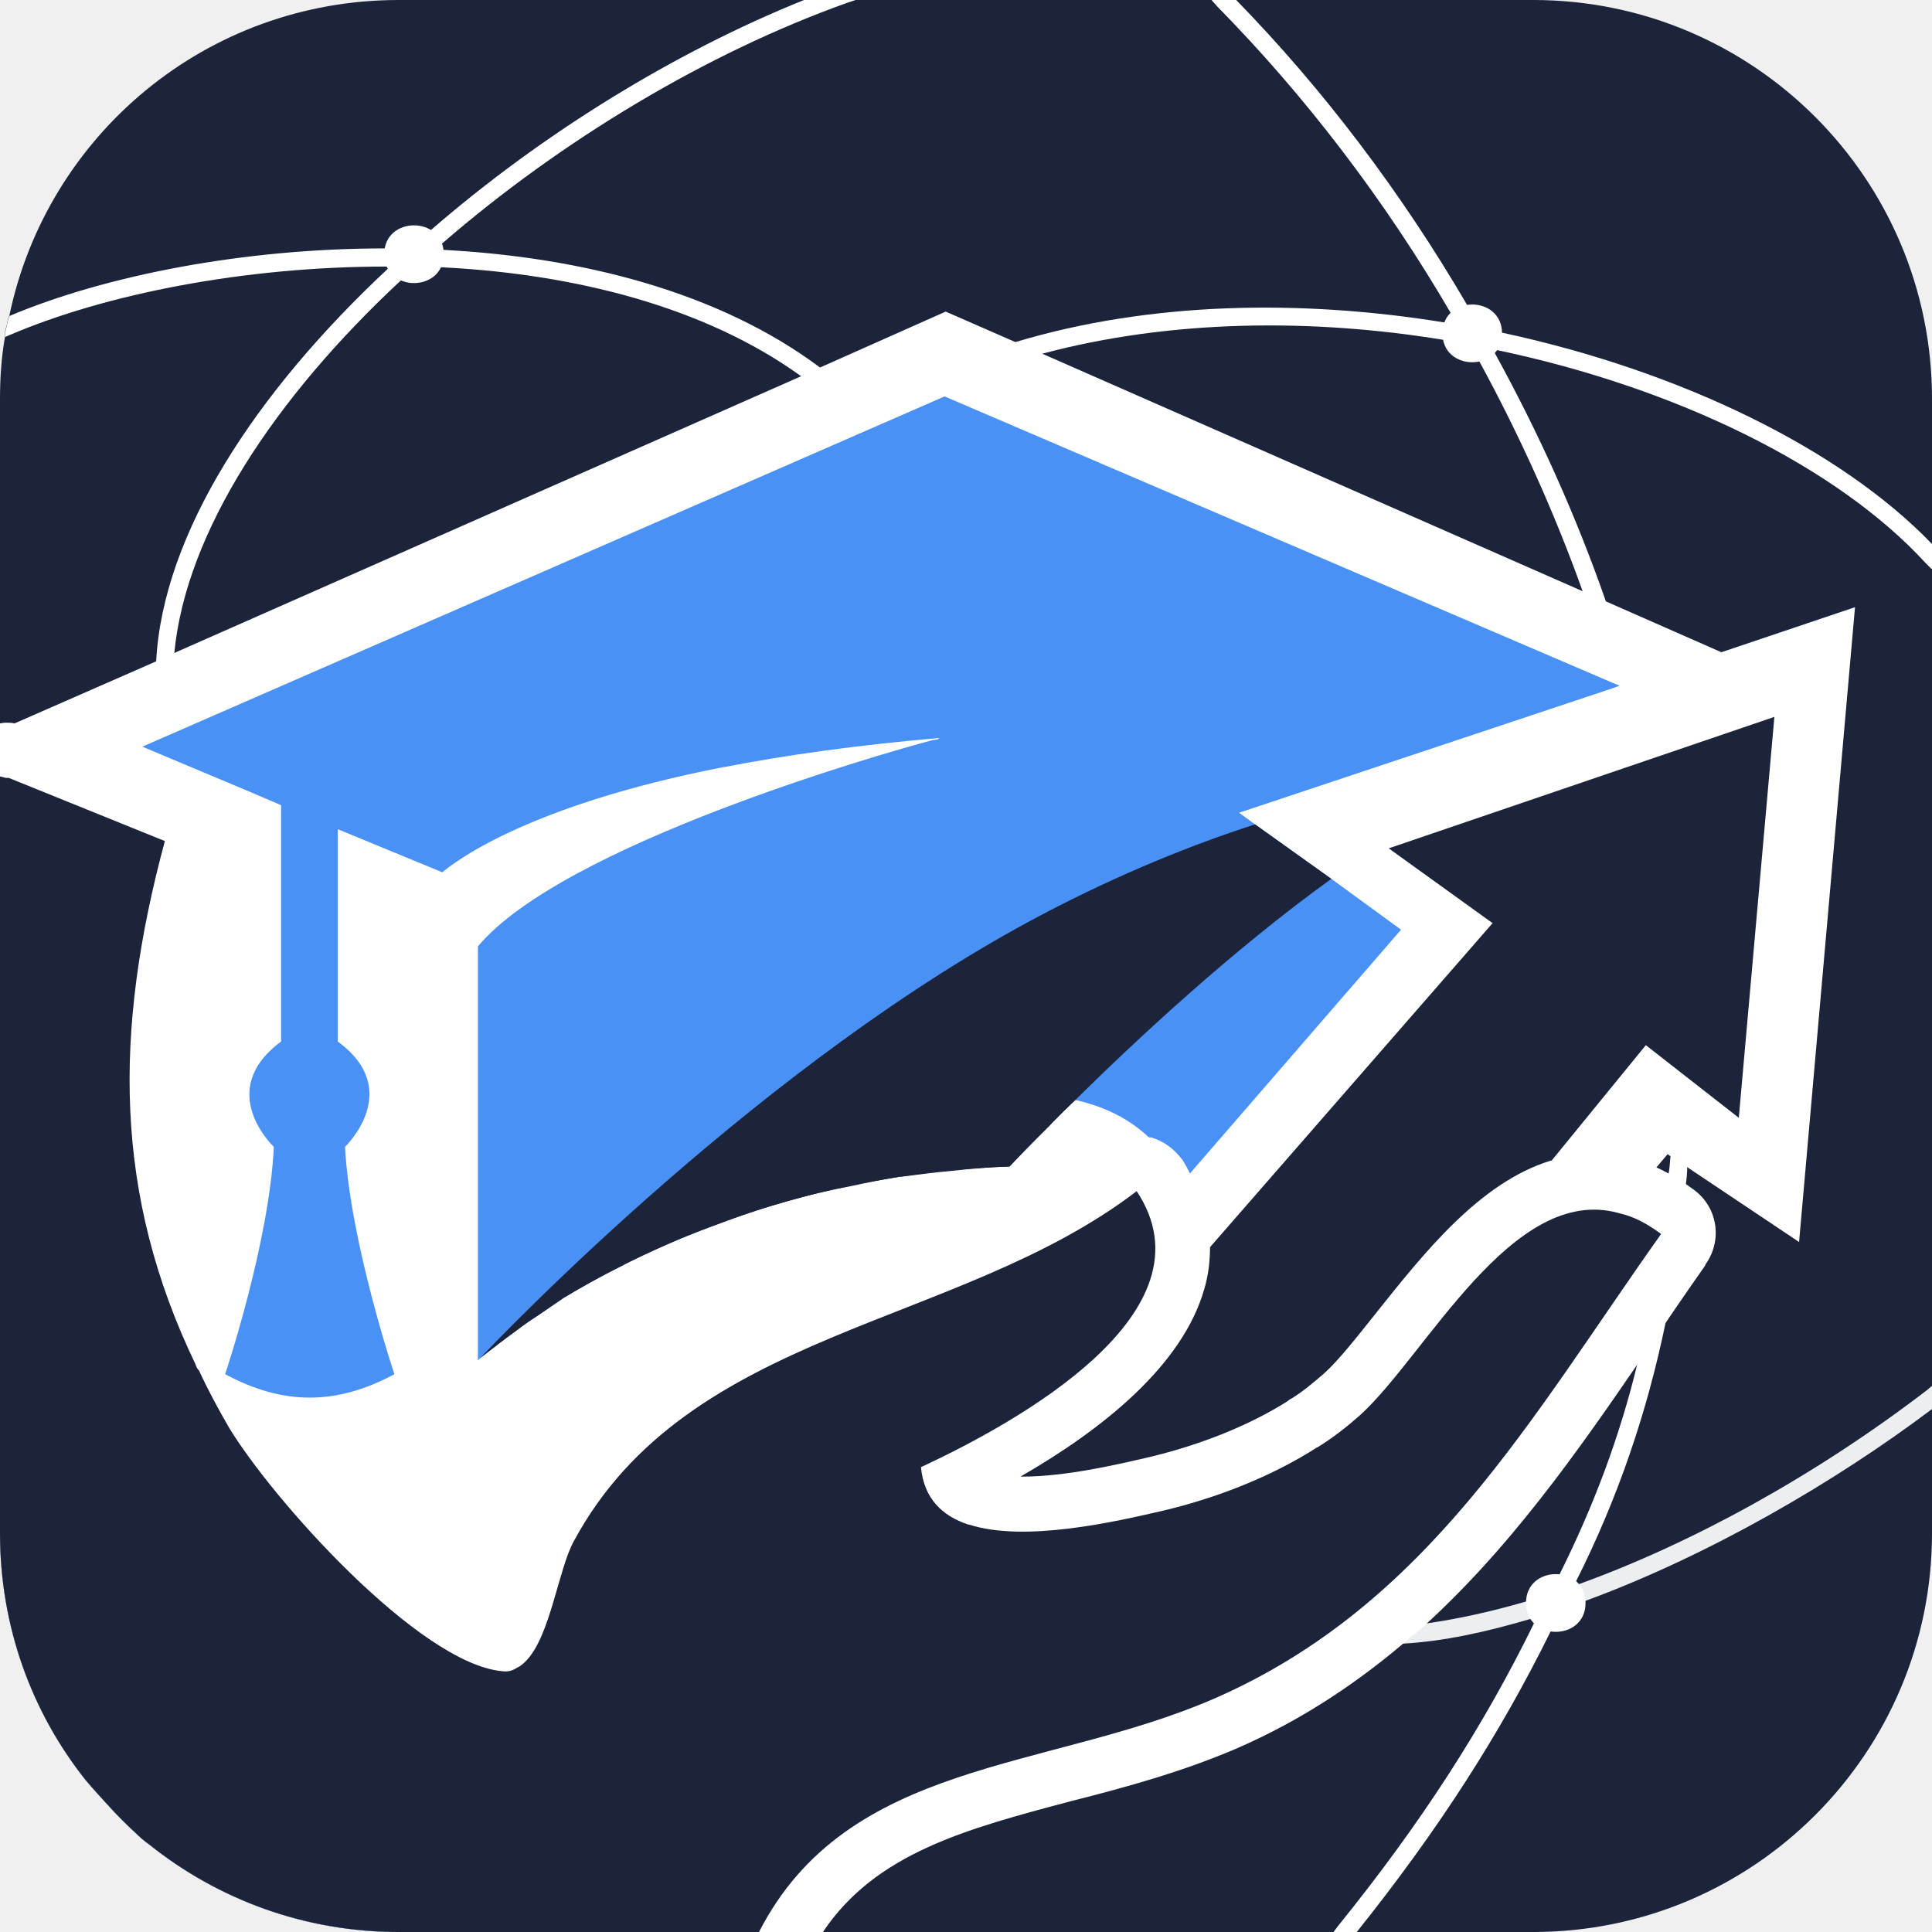
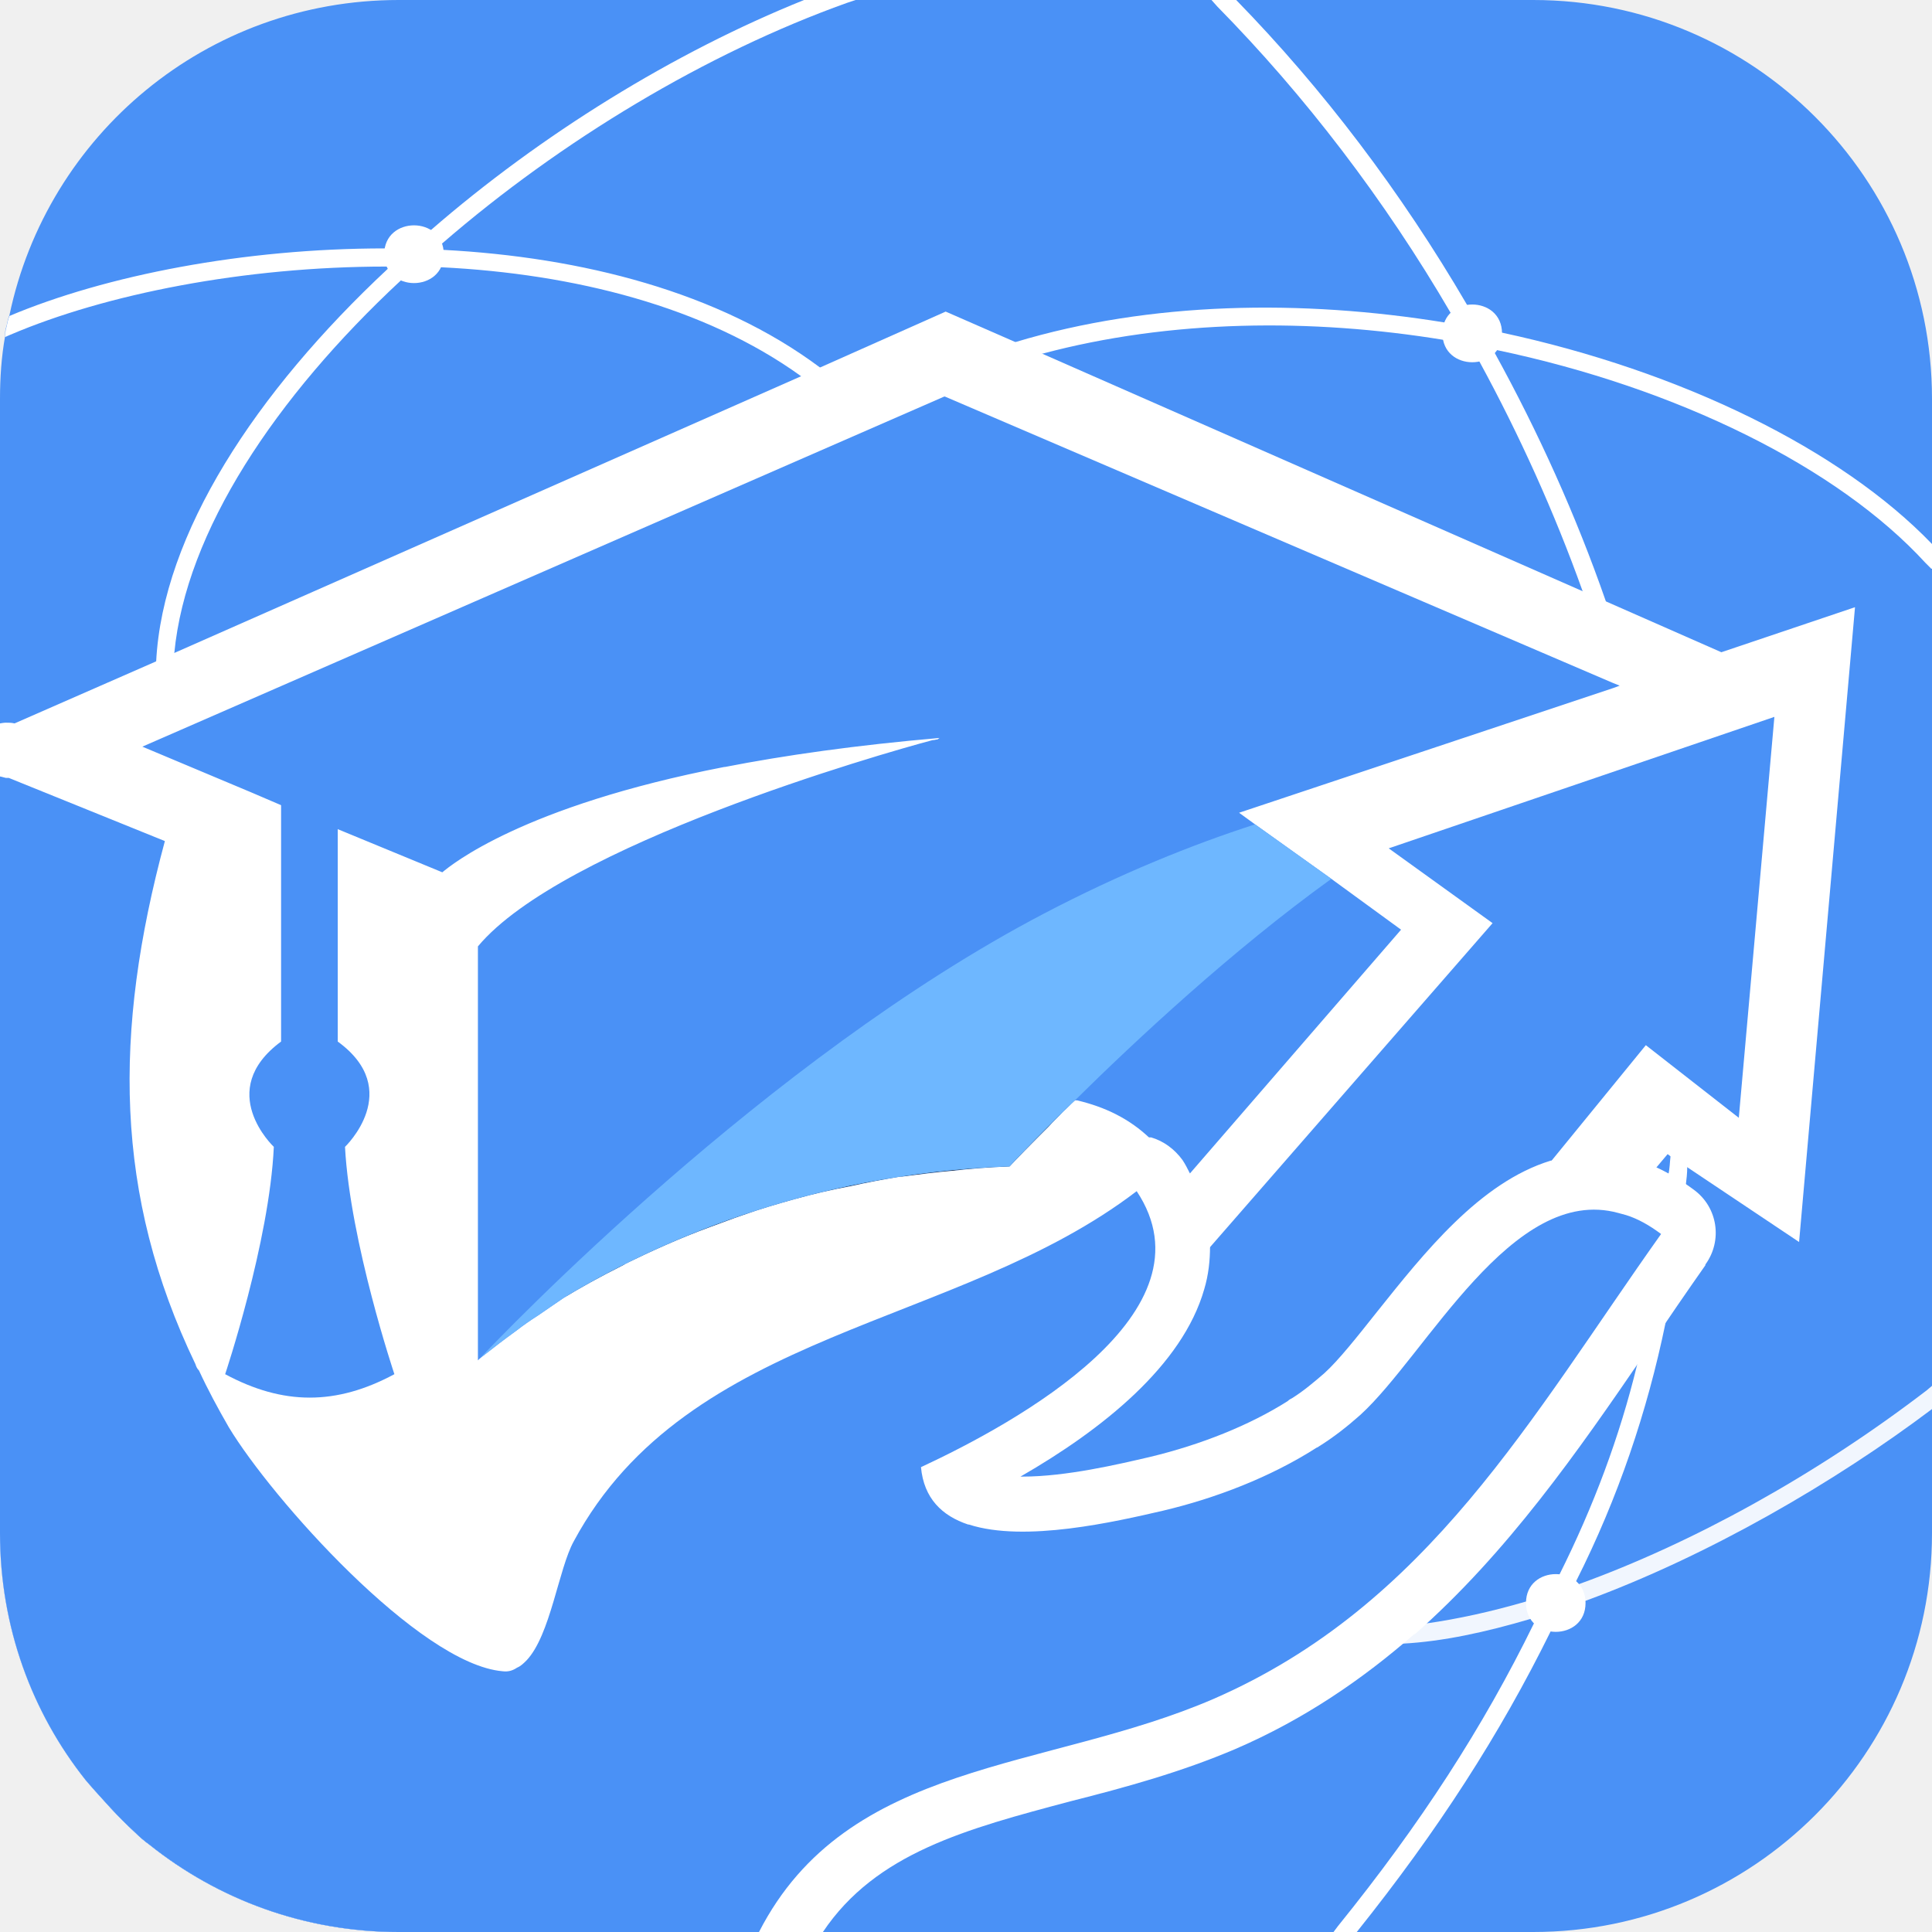
<svg xmlns="http://www.w3.org/2000/svg" id="Layer_2" data-name="Layer 2" viewBox="0 0 26.6 26.6">
  <defs>
    <style>
      .cls-1 {
        fill: #1b243a;
      }

      .cls-2 {
        opacity: .92;
      }

      .cls-3 {
        fill: #4a91f6;
      }

      .cls-4 {
        fill: #fff;
      }

      .cls-5 {
        fill: #a0a0a0;
      }
+ 
+       .cls-6 {
+         fill: #6eb7ff;
+       }
    </style>
  </defs>
-   <path class="cls-1" d="M26.6,5.49v15.62c0,3.03-2.46,5.49-5.49,5.49H5.49c-1.3,0-2.49-.45-3.43-1.2-.07-.05-.14-.11-.2-.17-.12-.11-.23-.22-.34-.34-.11-.12-.23-.25-.34-.38-.74-.93-1.18-2.11-1.18-3.4V5.49c0-.29.02-.58.07-.86,0-.05,0-.09.02-.14.01-.05.02-.1.04-.15C.65,1.86,2.84,0,5.49,0h15.62c3.03,0,5.49,2.46,5.49,5.49Z" />
+   <path class="cls-3" d="M26.6,5.49v15.62c0,3.03-2.46,5.49-5.49,5.49H5.49c-1.3,0-2.49-.45-3.43-1.2-.07-.05-.14-.11-.2-.17-.12-.11-.23-.22-.34-.34-.11-.12-.23-.25-.34-.38-.74-.93-1.18-2.11-1.18-3.4V5.49c0-.29.02-.58.07-.86,0-.05,0-.09.02-.14.01-.05.02-.1.04-.15C.65,1.86,2.84,0,5.49,0h15.62c3.03,0,5.49,2.46,5.49,5.49Z" />
  <g id="BG_shapes" data-name="BG shapes">
    <path class="cls-4" d="M23.28,14.87c0,.4-.01.8-.05,1.2,0,.08-.01.17-.02.25-.05.64-.14,1.27-.28,1.9-.25,1.21-.65,2.4-1.23,3.55,0,.02-.01.05-.03.07-.04.09-.09.19-.14.28l-.02.03-.02.03c-.04.09-.09.19-.14.28-.7,1.42-1.55,2.74-2.67,4.14h-.32l.06-.08c1.14-1.41,2-2.74,2.7-4.17.02-.03.04-.06.05-.09.05-.09.09-.17.13-.26l.03-.05h.01v-.02c.05-.08.1-.17.13-.25.47-.94.83-1.9,1.07-2.89.23-.86.37-1.74.43-2.62.02-.08.02-.17.03-.25.02-.42.03-.83.02-1.24h0c0-1.4-.19-2.79-.51-4.15h0c-.08-.35-.17-.68-.27-1.01,0-.02,0-.03-.02-.05.01-.02,0-.05-.02-.07,0-.03,0-.05-.02-.08-.11-.4-.24-.79-.39-1.18-.39-1.09-.87-2.15-1.42-3.16-.05-.08-.09-.16-.14-.24-.05-.09-.1-.18-.16-.27-.02-.05-.05-.1-.09-.15-.92-1.58-2.02-3.01-3.22-4.23l-.08-.09h.34c1.19,1.22,2.27,2.64,3.18,4.2.08.11.14.22.19.33.06.09.11.18.16.28h.01s.02.03.02.05c.6,1.09,1.12,2.24,1.53,3.42.25.71.47,1.43.63,2.17.35,1.45.54,2.93.54,4.42Z" />
    <path class="cls-4" d="M11.78,0l-.12.04c-1.93.69-3.93,1.89-5.57,3.31-.04.02-.07.05-.1.08-.1.08-.19.16-.27.24-.07.06-.14.12-.2.19-1.73,1.61-2.96,3.46-3.12,5.13-.02.17-.02.35,0,.52v.13h-.25s0-.12,0-.12c-.01-.13-.01-.27,0-.41.09-1.76,1.37-3.71,3.19-5.41.01-.02.02-.03.04-.04.09-.08.18-.17.27-.24.09-.09.18-.17.28-.25,1.52-1.32,3.35-2.45,5.14-3.17h.72Z" />
    <g class="cls-2">
      <path class="cls-4" d="M26.6,19.08v.32c-1.34,1.01-3.08,2.02-4.77,2.64-.1.04-.21.08-.32.11-.11.04-.23.08-.34.11-.03.01-.06.02-.1.03-.61.18-1.2.31-1.76.34-.13.02-.26.02-.39.02-.18,0-.35-.01-.52-.03h-.13s.01-.13.01-.13l.02-.13h.13s.01.01.01.01c.36.04.77.03,1.21-.02.42-.06.88-.16,1.36-.3.11-.03.22-.06.33-.1.11-.03.22-.07.33-.11.02-.01.04-.02.07-.03,1.55-.56,3.25-1.49,4.79-2.67l.07-.06Z" />
    </g>
    <path class="cls-4" d="M26.6,7.49v.34h-.01s-.08-.08-.08-.08c-1.21-1.32-3.42-2.41-5.9-2.93-.02-.01-.04-.01-.06-.01-.1-.03-.21-.05-.32-.07-.11-.02-.23-.04-.35-.06-1.83-.3-3.77-.28-5.53.19-.19.04-.38.1-.57.16l-.12.03-.08-.23.12-.04c.09-.03.18-.06.28-.08,1.86-.56,3.94-.59,5.91-.27.06,0,.12.01.18.03.11.01.22.03.32.06.1.01.2.03.29.05,2.47.53,4.67,1.61,5.92,2.91Z" />
    <path class="cls-4" d="M11.81,5.49l-.17.18-.09-.08c-.16-.15-.34-.29-.52-.41-1.33-.96-3.13-1.41-4.95-1.5-.12-.01-.24-.01-.36-.01-.11,0-.23,0-.35,0h-.05c-1.96,0-3.87.38-5.18.94l-.07.03s0-.09.02-.14c.01-.05.02-.1.04-.15,1.33-.56,3.23-.93,5.17-.93.11,0,.23,0,.34,0,.12,0,.23,0,.35.01.03,0,.07,0,.11.01,1.91.1,3.8.58,5.19,1.62.15.11.29.23.43.35l.09.08Z" />
    <path class="cls-4" d="M20.68,4.59c0,.53-.82.53-.82,0,0-.53.82-.53.82,0Z" />
    <path class="cls-4" d="M21.83,22.07c0,.53-.82.53-.82,0,0-.53.82-.53.82,0Z" />
    <path class="cls-4" d="M6.11,3.5c0,.53-.82.53-.82,0,0-.53.82-.53.82,0Z" />
  </g>
  <path class="cls-3" d="M13.01,5.4L1.79,10.3l4.42,1.84s.52-1.1,5.85-1.79c0,0-4.31,1.15-5.59,2.69v5.84s7.83-6.18,9.78-2.42l3.24-3.69-2.2-1.57,5.17-1.77-9.46-4.04Z" />
  <path class="cls-3" d="M17.3,11.21l2.19,1.57-3.24,3.68c-.63-1.2-1.86-1.39-3.24-1.07V5.4l9.46,4.04-5.17,1.77Z" />
  <path class="cls-1" d="M13.33,15.18c-.11.02-.21.04-.32.07-1.85.44-3.97,1.74-5.25,2.62.23-.14.5-.29.8-.44.02-.01.04-.02.05-.03.35-.17.74-.35,1.18-.51.14-.05.29-.11.44-.16.22-.08.46-.15.71-.22s.51-.13.78-.18c.22-.05.44-.09.67-.13h.03c.23-.03.46-.06.69-.08.26-.03.52-.05.79-.06,0,0,.13-.14.37-.38.05-.05.11-.11.17-.17.06-.07.13-.13.2-.21.05-.04.1-.1.16-.15-.45-.1-.95-.08-1.47.03Z" />
  <polygon class="cls-5" points="13.19 21.15 20.55 12.71 19.12 11.68 24.43 9.87 23.94 15.39 22.66 14.39 16.27 22.22 13.19 21.15" />
  <path class="cls-4" d="M9.97,10.56c-2.78.54-3.76,1.35-3.88,1.45h-.01s-1.43-.59-1.43-.59v.07l1.57.65s.05-.1.28-.27c.04-.04.1-.07.16-.11.05-.03.1-.06.16-.1.13-.07.29-.14.47-.22h.01c.11-.05.22-.1.35-.14.03,0,.07-.03.11-.04.03-.01.07-.02.1-.03.08-.02.15-.05.23-.08.09-.03.17-.06.26-.08.16-.05.34-.1.53-.14,0,0,.01,0,.02-.01.19-.05.39-.1.61-.14.02,0,.03,0,.04-.01.11-.03.23-.05.35-.08.03,0,.06-.01.1-.01.02-.01.05-.01.08-.02.13-.03.27-.05.41-.07.11-.02.23-.04.35-.06.04-.01.08-.02.13-.02.08-.01.16-.03.24-.04.09-.01.18-.03.27-.04.04,0,.08-.01.12-.02.13-.01.27-.03.41-.05-.09.03-.3.09-.59.18-.05,0-.1.03-.15.04-.02.01-.04.02-.07.03-.06.02-.12.04-.18.06-.06.01-.12.04-.19.06-.11.03-.24.08-.37.12-.09.03-.18.07-.28.11-.13.04-.26.09-.4.15-.01,0-.02.01-.04.01-.22.09-.44.18-.67.28-.15.06-.3.13-.44.2-.73.33-1.42.73-1.89,1.16-.1.09-.19.18-.27.28l.02,5.84s.12-.1.33-.26c.07-.04.14-.1.23-.16.11-.08.24-.18.39-.28.19-.14.42-.29.66-.45.15-.1.3-.2.46-.3-.3.15-.57.3-.8.44-.13.09-.25.17-.35.24-.11.07-.21.14-.3.21-.18.13-.32.24-.41.31-.05.04-.08.06-.1.08l-.02.02h0v-5.7c1.16-1.39,5.54-2.65,6.26-2.84.03,0,.05-.01.07-.01.02-.02.03-.02.03-.02-1.16.1-2.14.24-2.96.4ZM9.97,10.56c-2.78.54-3.76,1.35-3.88,1.45h-.01s-1.43-.59-1.43-.59v.07l1.57.65s.05-.1.28-.27c.04-.04.1-.07.16-.11.05-.03.1-.06.16-.1.13-.07.29-.14.47-.22h.01c.11-.05.22-.1.35-.14.03,0,.07-.03.11-.04.03-.01.07-.02.1-.03.08-.02.15-.05.23-.08.09-.03.17-.06.26-.08.16-.05.34-.1.53-.14,0,0,.01,0,.02-.01.19-.05.39-.1.61-.14.02,0,.03,0,.04-.01.11-.03.23-.05.35-.08.03,0,.06-.01.1-.01.02-.01.05-.01.08-.02.13-.03.27-.05.41-.07.11-.02.23-.04.35-.06.04-.01.08-.02.13-.02.08-.01.16-.03.24-.04.09-.01.18-.03.27-.04.04,0,.08-.01.12-.02.13-.01.27-.03.41-.05-.09.03-.3.09-.59.18-.05,0-.1.03-.15.04-.02.01-.04.02-.07.03-.06.02-.12.04-.18.06-.06.01-.12.04-.19.06-.11.03-.24.08-.37.12-.09.03-.18.07-.28.11-.13.04-.26.09-.4.15-.01,0-.02.01-.04.01-.22.09-.44.18-.67.28-.15.06-.3.13-.44.2-.73.33-1.42.73-1.89,1.16-.1.09-.19.18-.27.28l.02,5.84s.12-.1.33-.26c.07-.04.14-.1.23-.16.11-.08.24-.18.39-.28.19-.14.42-.29.66-.45.15-.1.3-.2.46-.3-.3.15-.57.3-.8.44-.13.09-.25.17-.35.24-.11.07-.21.14-.3.21-.18.13-.32.24-.41.31-.05.04-.08.06-.1.08l-.02.02h0v-5.7c1.16-1.39,5.54-2.65,6.26-2.84.03,0,.05-.01.07-.01.02-.02.03-.02.03-.02-1.16.1-2.14.24-2.96.4ZM9.97,10.56c-2.78.54-3.76,1.35-3.88,1.45h-.01s-1.43-.59-1.43-.59v.07l1.57.65s.05-.1.28-.27c.04-.04.1-.07.16-.11.05-.03.1-.06.16-.1.13-.07.29-.14.47-.22h.01c.11-.05.22-.1.35-.14.03,0,.07-.03.11-.04.03-.01.07-.02.1-.03.08-.02.15-.05.23-.08.09-.03.17-.06.26-.08.16-.05.34-.1.53-.14,0,0,.01,0,.02-.01.19-.05.39-.1.61-.14.02,0,.03,0,.04-.01.11-.03.23-.05.35-.08.06-.01.12-.02.18-.03.13-.03.27-.05.41-.07.11-.02.23-.04.35-.06.04-.01.08-.02.13-.02.08-.01.16-.03.24-.04.09-.01.18-.03.27-.04.04,0,.08-.01.12-.02.13-.01.27-.03.41-.05-.09.03-.3.09-.59.18-.05,0-.1.03-.15.04-.02.01-.04.02-.07.03-.06.02-.12.04-.18.06-.06.01-.12.04-.19.06-.11.03-.24.08-.37.12-.09.03-.18.07-.28.11-.13.04-.26.09-.4.15-.01,0-.02.01-.04.01-.22.09-.44.18-.67.28-.15.06-.3.13-.44.2-.73.33-1.42.73-1.89,1.16-.1.09-.19.18-.27.28l.02,5.84s.12-.1.33-.26c.07-.04.14-.1.23-.16.11-.08.24-.18.39-.28.19-.14.42-.29.66-.45.15-.1.3-.2.46-.3-.3.15-.57.3-.8.44-.13.09-.25.17-.35.24-.11.07-.21.14-.3.21-.18.13-.32.24-.41.31-.05.04-.08.06-.1.08l-.02.02h0v-5.7c1.16-1.39,5.54-2.65,6.26-2.84.03,0,.05-.01.07-.01.02-.02.03-.02.03-.02-1.16.1-2.14.24-2.96.4ZM9.97,10.56c-2.78.54-3.76,1.35-3.88,1.45h-.01s-1.43-.59-1.43-.59v.07l1.57.65s.05-.1.28-.27c.04-.04.1-.07.16-.11.05-.03.1-.06.16-.1.13-.07.29-.14.47-.22h.01c.11-.05.22-.1.35-.14.03,0,.07-.03.11-.04.03-.01.07-.02.1-.03.08-.02.15-.05.23-.08.08-.03.17-.06.26-.08.16-.05.34-.1.53-.14,0,0,.01,0,.02-.01.19-.05.39-.1.61-.14.02,0,.03,0,.04-.01.11-.03.23-.05.35-.08.06-.01.12-.02.18-.03.13-.02.27-.05.41-.07.11-.02.23-.04.35-.06.04-.01.08-.02.13-.02.08-.01.16-.03.24-.04.09-.01.18-.03.27-.04.04,0,.08-.01.12-.02.13-.01.27-.03.41-.05-.09.03-.3.09-.59.18-.05,0-.1.03-.15.04-.02.01-.04.02-.07.03-.06.02-.12.04-.18.06-.06.01-.12.04-.19.06-.11.03-.24.08-.37.12-.09.03-.18.07-.28.11-.13.04-.26.09-.4.15-.01,0-.02.01-.04.01-.22.09-.44.18-.67.28-.15.06-.3.13-.44.2-.73.33-1.42.73-1.89,1.16-.1.09-.19.18-.27.28l.02,5.84s.12-.1.33-.26c.07-.04.14-.1.23-.16.11-.08.24-.18.39-.28.19-.14.42-.29.66-.45.15-.1.3-.2.46-.3-.3.15-.57.3-.8.44-.13.09-.25.17-.35.24-.11.07-.21.14-.3.21-.18.13-.32.24-.41.31-.05.04-.08.06-.1.08l-.02.02h0v-5.7c1.16-1.39,5.54-2.65,6.26-2.84.03,0,.05-.01.07-.01.02-.02.03-.02.03-.02-1.16.1-2.14.24-2.96.4ZM23.7,8.98l-1.59-.7-.12-.05-.2-.09-7.44-3.27-.16-.07h-.01l-.2-.09-.96-.42-1.73.77-.16.07-.1.05-8.63,3.81-.11.05-.15.07-1.94.85-.2.09v.4l2.44,1.09s-1.12,3.72.29,7.11h0c.04.1.08.19.13.28.71,1.55,1.97,2.99,4.14,3.96h.05s.2-.03.2-.03l8.09-.96h.01l1.31-.16,1.46-.17,4.16-4.87.03-.04.49-.58.16-.19.04.03.09.06.14.09,1.54,1.03.77-8.74-1.84.62ZM12.99,5.46h.02s9.19,3.94,9.19,3.94l.1.04-.08.03-5.16,1.72.22.16,1.05.75.96.7-2.91,3.36-.08.09-.02.02c-.12-.24-.27-.43-.43-.59h-.01c-.29-.28-.63-.44-1.01-.53h-.03c-.06.05-.11.11-.16.15-.07.08-.14.14-.2.21-.06.06-.12.12-.17.17-.24.24-.37.38-.37.38-.27.01-.53.03-.79.06-.23.02-.46.05-.69.08h-.03c-.23.04-.45.08-.67.13-.27.05-.53.11-.78.18s-.49.14-.71.22c-.15.05-.3.11-.44.16-.44.16-.83.34-1.18.51-.01.01-.03.02-.05.03-.3.15-.57.3-.8.44-.13.09-.25.17-.35.24-.11.07-.21.14-.3.21-.18.13-.32.24-.41.31-.05.04-.08.06-.1.08l-.02.02h0v-5.7c1.16-1.39,5.54-2.65,6.26-2.84.03,0,.05-.01.07-.01.02-.02.03-.02.03-.02-1.16.1-2.14.24-2.96.4-2.78.54-3.76,1.35-3.88,1.45h-.01s-1.43-.59-1.43-.59l-.42-.18h-.01l-.35-.15-.42-.18-1.5-.63,11.04-4.82ZM9.97,10.56c-2.78.54-3.76,1.35-3.88,1.45h-.01s-1.43-.59-1.43-.59v.07l1.57.65s.05-.1.28-.27c.04-.04.1-.07.16-.11.05-.03.1-.06.16-.1.13-.07.29-.14.47-.22h.01c.11-.05.22-.1.35-.14.03,0,.07-.03.11-.04.03-.01.07-.02.1-.03.08-.02.15-.05.23-.08.09-.03.17-.06.26-.08.16-.05.34-.1.53-.14,0,0,.01,0,.02-.01.19-.05.39-.1.61-.14.02,0,.03,0,.04-.01.11-.03.23-.05.35-.08.06-.01.12-.02.18-.03.13-.03.27-.05.41-.07.11-.02.23-.04.35-.06.04-.01.08-.02.13-.02.08-.01.16-.03.24-.04.09-.01.18-.03.27-.04.04,0,.08-.01.12-.02.13-.01.27-.03.41-.05-.09.03-.3.09-.59.18-.05,0-.1.03-.15.04-.02.01-.04.02-.07.03-.06.02-.12.04-.18.06-.06.01-.12.04-.19.06-.11.03-.24.08-.37.12-.09.03-.18.07-.28.11-.13.04-.26.09-.4.15-.01,0-.02.01-.04.01-.22.09-.44.18-.67.28-.15.06-.3.13-.44.2-.73.33-1.42.73-1.89,1.16-.1.09-.19.18-.27.28l.02,5.84s.12-.1.33-.26c.07-.04.14-.1.23-.16.11-.08.24-.18.39-.28.19-.14.42-.29.66-.45.15-.1.3-.2.46-.3-.3.15-.57.3-.8.44-.13.09-.25.17-.35.24-.11.07-.21.14-.3.21-.18.13-.32.24-.41.31-.05.04-.08.06-.1.08l-.02.02h0v-5.7c1.16-1.39,5.54-2.65,6.26-2.84.03,0,.05-.01.07-.01.02-.02.03-.02.03-.02-1.16.1-2.14.24-2.96.4ZM9.97,10.56c-2.78.54-3.76,1.35-3.88,1.45h-.01s-1.43-.59-1.43-.59v.07l1.57.65s.05-.1.28-.27c.04-.04.1-.07.16-.11.05-.03.1-.06.16-.1.13-.07.29-.14.47-.22h.01c.11-.05.22-.1.35-.14.03,0,.07-.03.11-.04.03-.01.07-.02.1-.03.08-.02.15-.05.23-.08.09-.03.17-.06.26-.08.16-.05.34-.1.53-.14,0,0,.01,0,.02-.01.19-.05.39-.1.61-.14.02,0,.03,0,.04-.01.11-.03.23-.05.35-.08.03,0,.06-.01.1-.01.02-.01.05-.01.08-.02.13-.03.27-.05.41-.07.11-.02.23-.04.35-.06.04-.01.08-.02.13-.02.08-.01.16-.03.24-.04.09-.01.18-.03.27-.04.04,0,.08-.01.12-.02.13-.01.27-.03.41-.05-.09.03-.3.09-.59.18-.05,0-.1.03-.15.04-.02.01-.04.02-.07.03-.06.02-.12.04-.18.06-.06.01-.12.04-.19.06-.11.03-.24.08-.37.12-.09.03-.18.07-.28.11-.13.04-.26.09-.4.15-.01,0-.02.01-.04.01-.22.09-.44.18-.67.28-.15.06-.3.13-.44.2-.73.33-1.42.73-1.89,1.16-.1.09-.19.18-.27.28l.02,5.84s.12-.1.33-.26c.07-.04.14-.1.23-.16.11-.08.24-.18.39-.28.19-.14.42-.29.66-.45.15-.1.3-.2.46-.3-.3.15-.57.3-.8.44-.13.09-.25.17-.35.24-.11.07-.21.14-.3.21-.18.13-.32.24-.41.31-.05.04-.08.06-.1.08l-.02.02h0v-5.7c1.16-1.39,5.54-2.65,6.26-2.84.03,0,.05-.01.07-.01.02-.02.03-.02.03-.02-1.16.1-2.14.24-2.96.4ZM9.97,10.56c-2.78.54-3.76,1.35-3.88,1.45h-.01s-1.43-.59-1.43-.59v.07l1.57.65s.05-.1.28-.27c.04-.04.1-.07.16-.11.05-.03.1-.06.16-.1.13-.07.29-.14.47-.22h.01c.11-.05.22-.1.35-.14.03,0,.07-.03.11-.04.03-.01.07-.02.1-.03.08-.02.15-.05.23-.08.09-.03.17-.06.26-.08.16-.05.34-.1.53-.14,0,0,.01,0,.02-.01.19-.05.39-.1.61-.14.02,0,.03,0,.04-.01.11-.03.23-.05.35-.08.03,0,.06-.01.1-.01.02-.01.05-.01.08-.02.13-.03.27-.05.41-.07.11-.02.23-.04.35-.06.04-.01.08-.02.13-.02.08-.01.16-.03.24-.04.09-.01.18-.03.27-.04.04,0,.08-.01.12-.02.13-.01.27-.03.41-.05-.09.03-.3.09-.59.18-.05,0-.1.03-.15.04-.02.01-.04.02-.07.03-.06.02-.12.04-.18.06-.06.01-.12.04-.19.06-.11.03-.24.08-.37.12-.09.03-.18.07-.28.11-.13.04-.26.09-.4.15-.01,0-.02.01-.04.01-.22.09-.44.18-.67.28-.15.06-.3.13-.44.2-.73.33-1.42.73-1.89,1.16-.1.09-.19.18-.27.28l.02,5.84s.12-.1.33-.26c.07-.04.14-.1.23-.16.11-.08.24-.18.39-.28.19-.14.42-.29.66-.45.15-.1.3-.2.46-.3-.3.15-.57.3-.8.44-.13.09-.25.17-.35.24-.11.07-.21.14-.3.21-.18.13-.32.24-.41.31-.05.04-.08.06-.1.08l-.02.02h0v-5.7c1.16-1.39,5.54-2.65,6.26-2.84.03,0,.05-.01.07-.01.02-.02.03-.02.03-.02-1.16.1-2.14.24-2.96.4ZM9.97,10.56c-2.78.54-3.76,1.35-3.88,1.45h-.01s-1.43-.59-1.43-.59l-.42-.18v.07l.42.18,1.57.65s.05-.1.28-.27c.04-.04.1-.07.16-.11.05-.03.1-.06.16-.1.13-.07.29-.14.47-.22h.01c.11-.05.22-.1.35-.14.03,0,.07-.03.11-.04.03-.01.07-.02.1-.03.08-.02.15-.05.23-.08.09-.03.17-.06.26-.08.16-.05.34-.1.53-.14,0,0,.01,0,.02-.01.19-.05.39-.1.61-.14.02,0,.03,0,.04-.01.15-.03.29-.06.45-.09.02-.01.05-.01.08-.02.13-.03.27-.05.41-.07.11-.02.23-.04.35-.06.04-.01.08-.02.13-.02.08-.01.16-.03.24-.04.09-.01.18-.03.27-.04.04,0,.08-.01.12-.02.13-.01.27-.03.41-.05-.09.03-.3.09-.59.18-.05,0-.1.03-.15.04-.02.01-.04.02-.07.03-.06.02-.12.04-.18.06-.06.01-.12.04-.19.06-.11.03-.24.08-.37.12-.09.03-.18.07-.28.11-.13.04-.26.09-.4.15-.01,0-.02.01-.04.01-.22.09-.44.18-.67.28-.15.06-.3.13-.44.2-.73.33-1.42.73-1.89,1.16-.1.09-.19.18-.27.28l.02,5.84s.12-.1.33-.26c.07-.04.14-.1.23-.16.11-.08.24-.18.39-.28.19-.14.42-.29.66-.45.15-.1.3-.2.46-.3-.3.15-.57.3-.8.44-.13.09-.25.17-.35.24-.11.07-.21.14-.3.21-.18.13-.32.24-.41.31-.05.04-.08.06-.1.08l-.02.02h0v-5.7c1.16-1.39,5.54-2.65,6.26-2.84.03,0,.05-.01.07-.01.02-.02.03-.02.03-.02-1.16.1-2.14.24-2.96.4Z" />
-   <polygon class="cls-1" points="13.19 21.15 20.55 12.71 19.12 11.68 24.43 9.87 23.94 15.39 22.66 14.39 16.27 22.22 13.19 21.15" />
+   <polygon class="cls-3" points="13.19 21.15 20.55 12.71 19.12 11.68 24.43 9.87 23.94 15.39 22.66 14.39 16.27 22.22 13.19 21.15" />
  <path class="cls-3" d="M22.87,16.99c-1.79,2.52-3.2,5.11-6.16,6.4-2.31,1-5.04.83-6.26,3.21h-4.96c-1.3,0-2.49-.45-3.43-1.2-.07-.05-.14-.11-.2-.17-.12-.11-.23-.22-.34-.34-.76-.83-1.26-1.9-1.4-3.08l-.04-4.44v-6.67l.04.02,2.15.86c-.71,2.63-.7,4.87.42,7.2.01.03.02.06.05.09.12.26.26.52.41.78.59.98,2.62,3.26,3.77,3.36.08.01.14-.01.2-.05.05-.02.09-.06.13-.1.33-.35.44-1.26.65-1.64,1.58-2.93,5.28-2.93,7.75-4.82,1.11,1.67-1.66,3.19-2.97,3.8.04.43.29.67.65.79h.01c.77.25,2.02-.04,2.67-.19.72-.17,1.48-.46,2.12-.87.01,0,.02-.01.02-.01.21-.13.4-.28.58-.44.91-.83,2.09-3.18,3.55-2.78.04.01.07.02.11.03.16.05.32.14.48.26Z" />
  <path class="cls-4" d="M23.48,17.42c-.26.37-.52.75-.77,1.12-.02.03-.04.05-.05.08,0,0,0,.01-.01.01-.93,1.36-1.89,2.74-3.17,3.87h-.01c-.71.62-1.51,1.17-2.46,1.58-.75.32-1.52.53-2.27.72-1.43.38-2.68.71-3.41,1.8h-5.84c-1.3,0-2.49-.45-3.43-1.2-.07-.05-.14-.11-.2-.17-.12-.11-.23-.22-.34-.34-.11-.12-.23-.25-.34-.38-.74-.93-1.18-2.11-1.18-3.4v-11.15s.05-.01.08-.01c.04,0,.08,0,.12.01.08.01.15.03.22.07l2.13.85c.35.14.55.53.45.89-.62,2.3-.62,4.11.02,5.87.08.21.17.43.27.64.03.06.05.11.08.17,0,.01.04.07.05.1.09.2.2.4.31.6,0,.01.01.01.01.02.02.03.04.07.06.1.62,1.02,2.19,2.61,2.98,2.93.06-.16.13-.4.18-.55.08-.29.16-.57.29-.79,1.09-2.04,3.03-2.8,4.9-3.54,1.12-.44,2.17-.85,3.05-1.52.11-.08.23-.13.36-.14h.01s.05-.01.08-.01c.04,0,.08,0,.13.01.02,0,.04,0,.06,0h.01c.17.05.32.16.43.31.04.06.07.12.1.18.02.03.04.06.05.09.15.3.23.6.23.92,0,.19-.02.39-.08.59-.3,1.05-1.4,1.93-2.53,2.58h.03c.6,0,1.32-.17,1.75-.27.71-.17,1.38-.44,1.9-.77.02-.02.04-.03.06-.04.16-.1.3-.22.44-.34.2-.18.46-.51.73-.85.64-.8,1.41-1.78,2.39-2.08h.01c.19-.06.38-.09.59-.09.18,0,.36.03.53.07.01.01.13.04.14.04.06.02.12.05.18.07.09.04.18.09.27.14.08.05.17.11.25.17.33.24.4.7.16,1.03Z" />
-   <path class="cls-1" d="M22.87,16.99c-1.79,2.52-3.2,5.11-6.16,6.4-2.31,1-5.04.83-6.26,3.21h-4.96c-1.3,0-2.49-.45-3.43-1.2-.07-.05-.14-.11-.2-.17-.12-.11-.23-.22-.34-.34-.11-.12-.23-.25-.34-.38-.74-.93-1.18-2.11-1.18-3.4v-10.42l.08.02h.04s2.15.87,2.15.87c-.71,2.63-.7,4.87.42,7.2.01.03.02.06.05.09.12.26.26.52.41.78.59.98,2.62,3.26,3.77,3.36.08.01.14-.01.2-.05.05-.02.09-.06.13-.1.33-.35.44-1.26.65-1.64,1.58-2.93,5.28-2.93,7.75-4.82,1.11,1.67-1.66,3.19-2.97,3.8.04.43.29.67.65.79h.01c.77.25,2.02-.04,2.67-.19.72-.17,1.48-.46,2.12-.87.01,0,.02-.01.02-.01.21-.13.4-.28.58-.44.91-.83,2.09-3.18,3.55-2.78.04.01.07.02.11.03.16.05.32.14.48.26Z" />
+   <path class="cls-3" d="M22.87,16.99c-1.79,2.52-3.2,5.11-6.16,6.4-2.31,1-5.04.83-6.26,3.21h-4.96c-1.3,0-2.49-.45-3.43-1.2-.07-.05-.14-.11-.2-.17-.12-.11-.23-.22-.34-.34-.11-.12-.23-.25-.34-.38-.74-.93-1.18-2.11-1.18-3.4v-10.42l.08.02h.04s2.15.87,2.15.87c-.71,2.63-.7,4.87.42,7.2.01.03.02.06.05.09.12.26.26.52.41.78.59.98,2.62,3.26,3.77,3.36.08.01.14-.01.2-.05.05-.02.09-.06.13-.1.33-.35.44-1.26.65-1.64,1.58-2.93,5.28-2.93,7.75-4.82,1.11,1.67-1.66,3.19-2.97,3.8.04.43.29.67.65.79h.01c.77.25,2.02-.04,2.67-.19.72-.17,1.48-.46,2.12-.87.01,0,.02-.01.02-.01.21-.13.4-.28.58-.44.91-.83,2.09-3.18,3.55-2.78.04.01.07.02.11.03.16.05.32.14.48.26Z" />
  <path class="cls-3" d="M3.87,10.43v3.91c-.92.68-.1,1.45-.1,1.45-.06,1.31-.67,3.13-.67,3.13.8.43,1.53.43,2.33,0,0,0-.61-1.82-.68-3.13,0,0,.82-.78-.1-1.45v-3.74l-.78-.17Z" />
-   <path class="cls-1" d="M18.33,12.1c-1.36.98-2.69,2.22-3.53,3.05-.56.54-.9.91-.9.91-2.82.1-4.93,1.08-6.14,1.81-.13.09-.25.17-.35.24-.11.07-.21.14-.3.21-.18.13-.32.24-.41.31-.05.04-.08.06-.1.08.33-.35,3.95-4.13,7.77-6.13,1.05-.55,2.04-.95,2.91-1.23l1.05.75Z" />
+   <path class="cls-6" d="M18.33,12.1c-1.36.98-2.69,2.22-3.53,3.05-.56.54-.9.91-.9.91-2.82.1-4.93,1.08-6.14,1.81-.13.09-.25.17-.35.24-.11.07-.21.14-.3.21-.18.13-.32.24-.41.31-.05.04-.08.06-.1.08.33-.35,3.95-4.13,7.77-6.13,1.05-.55,2.04-.95,2.91-1.23l1.05.75Z" />
</svg>
